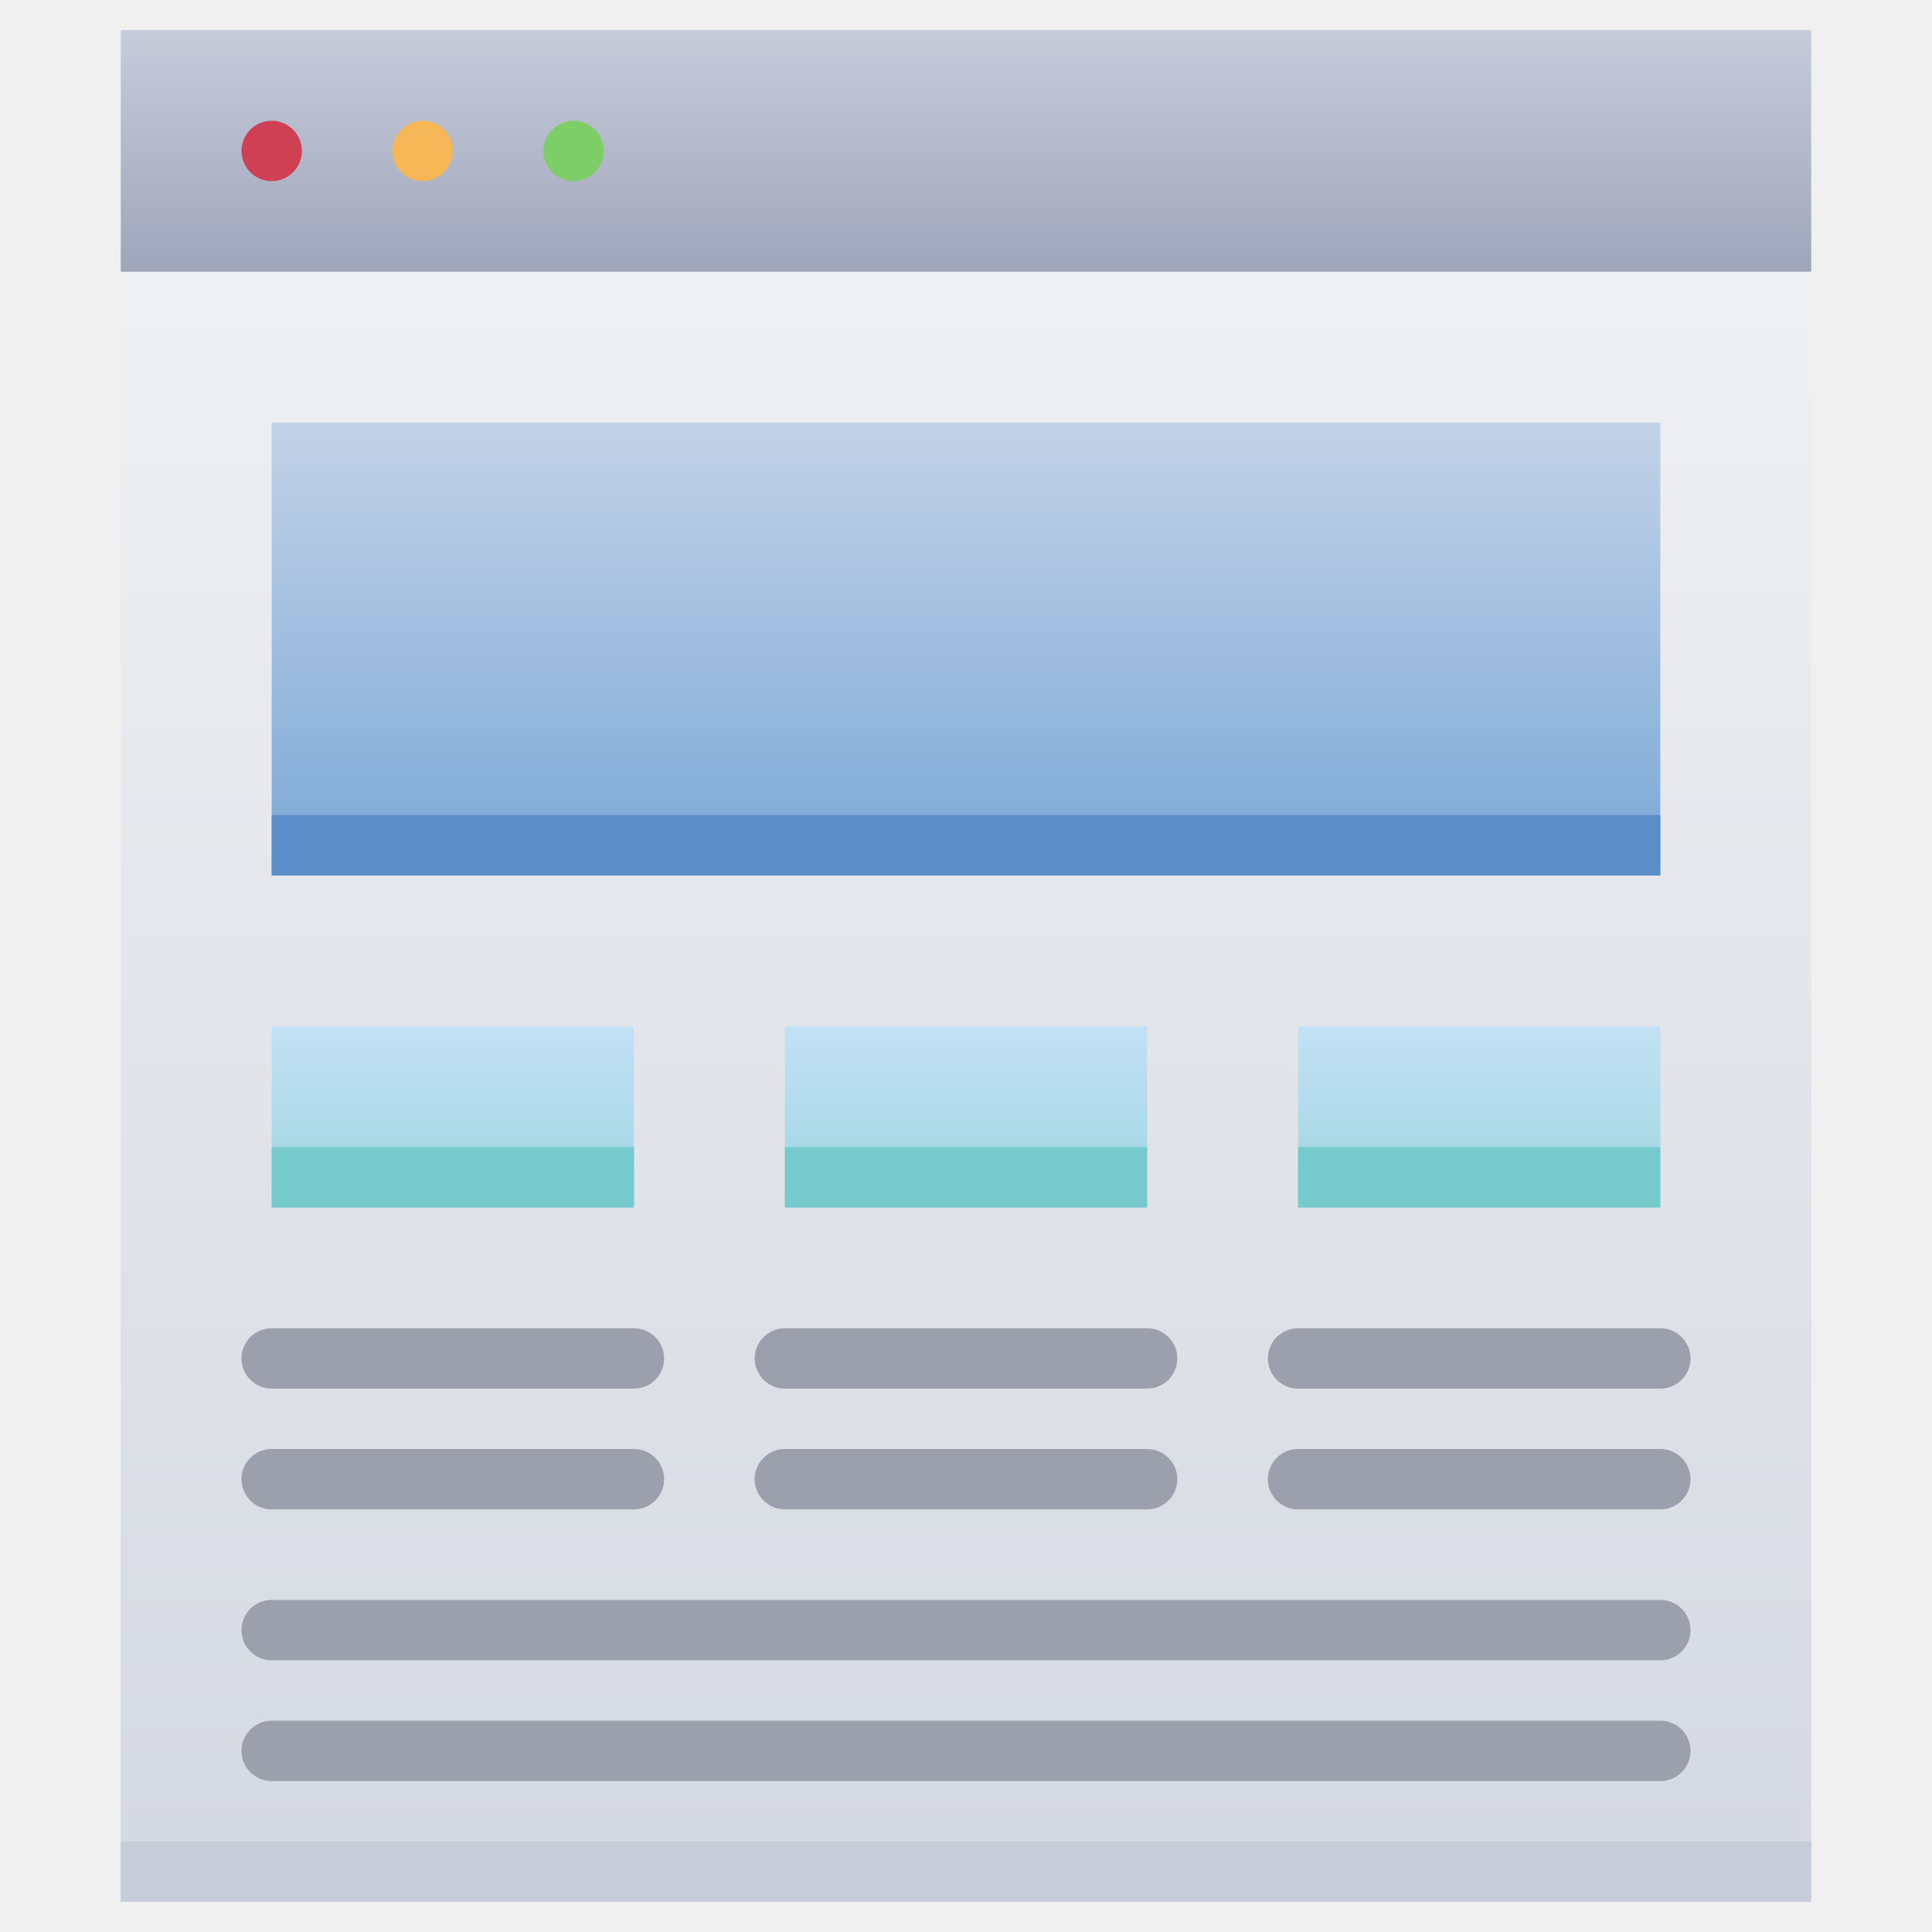
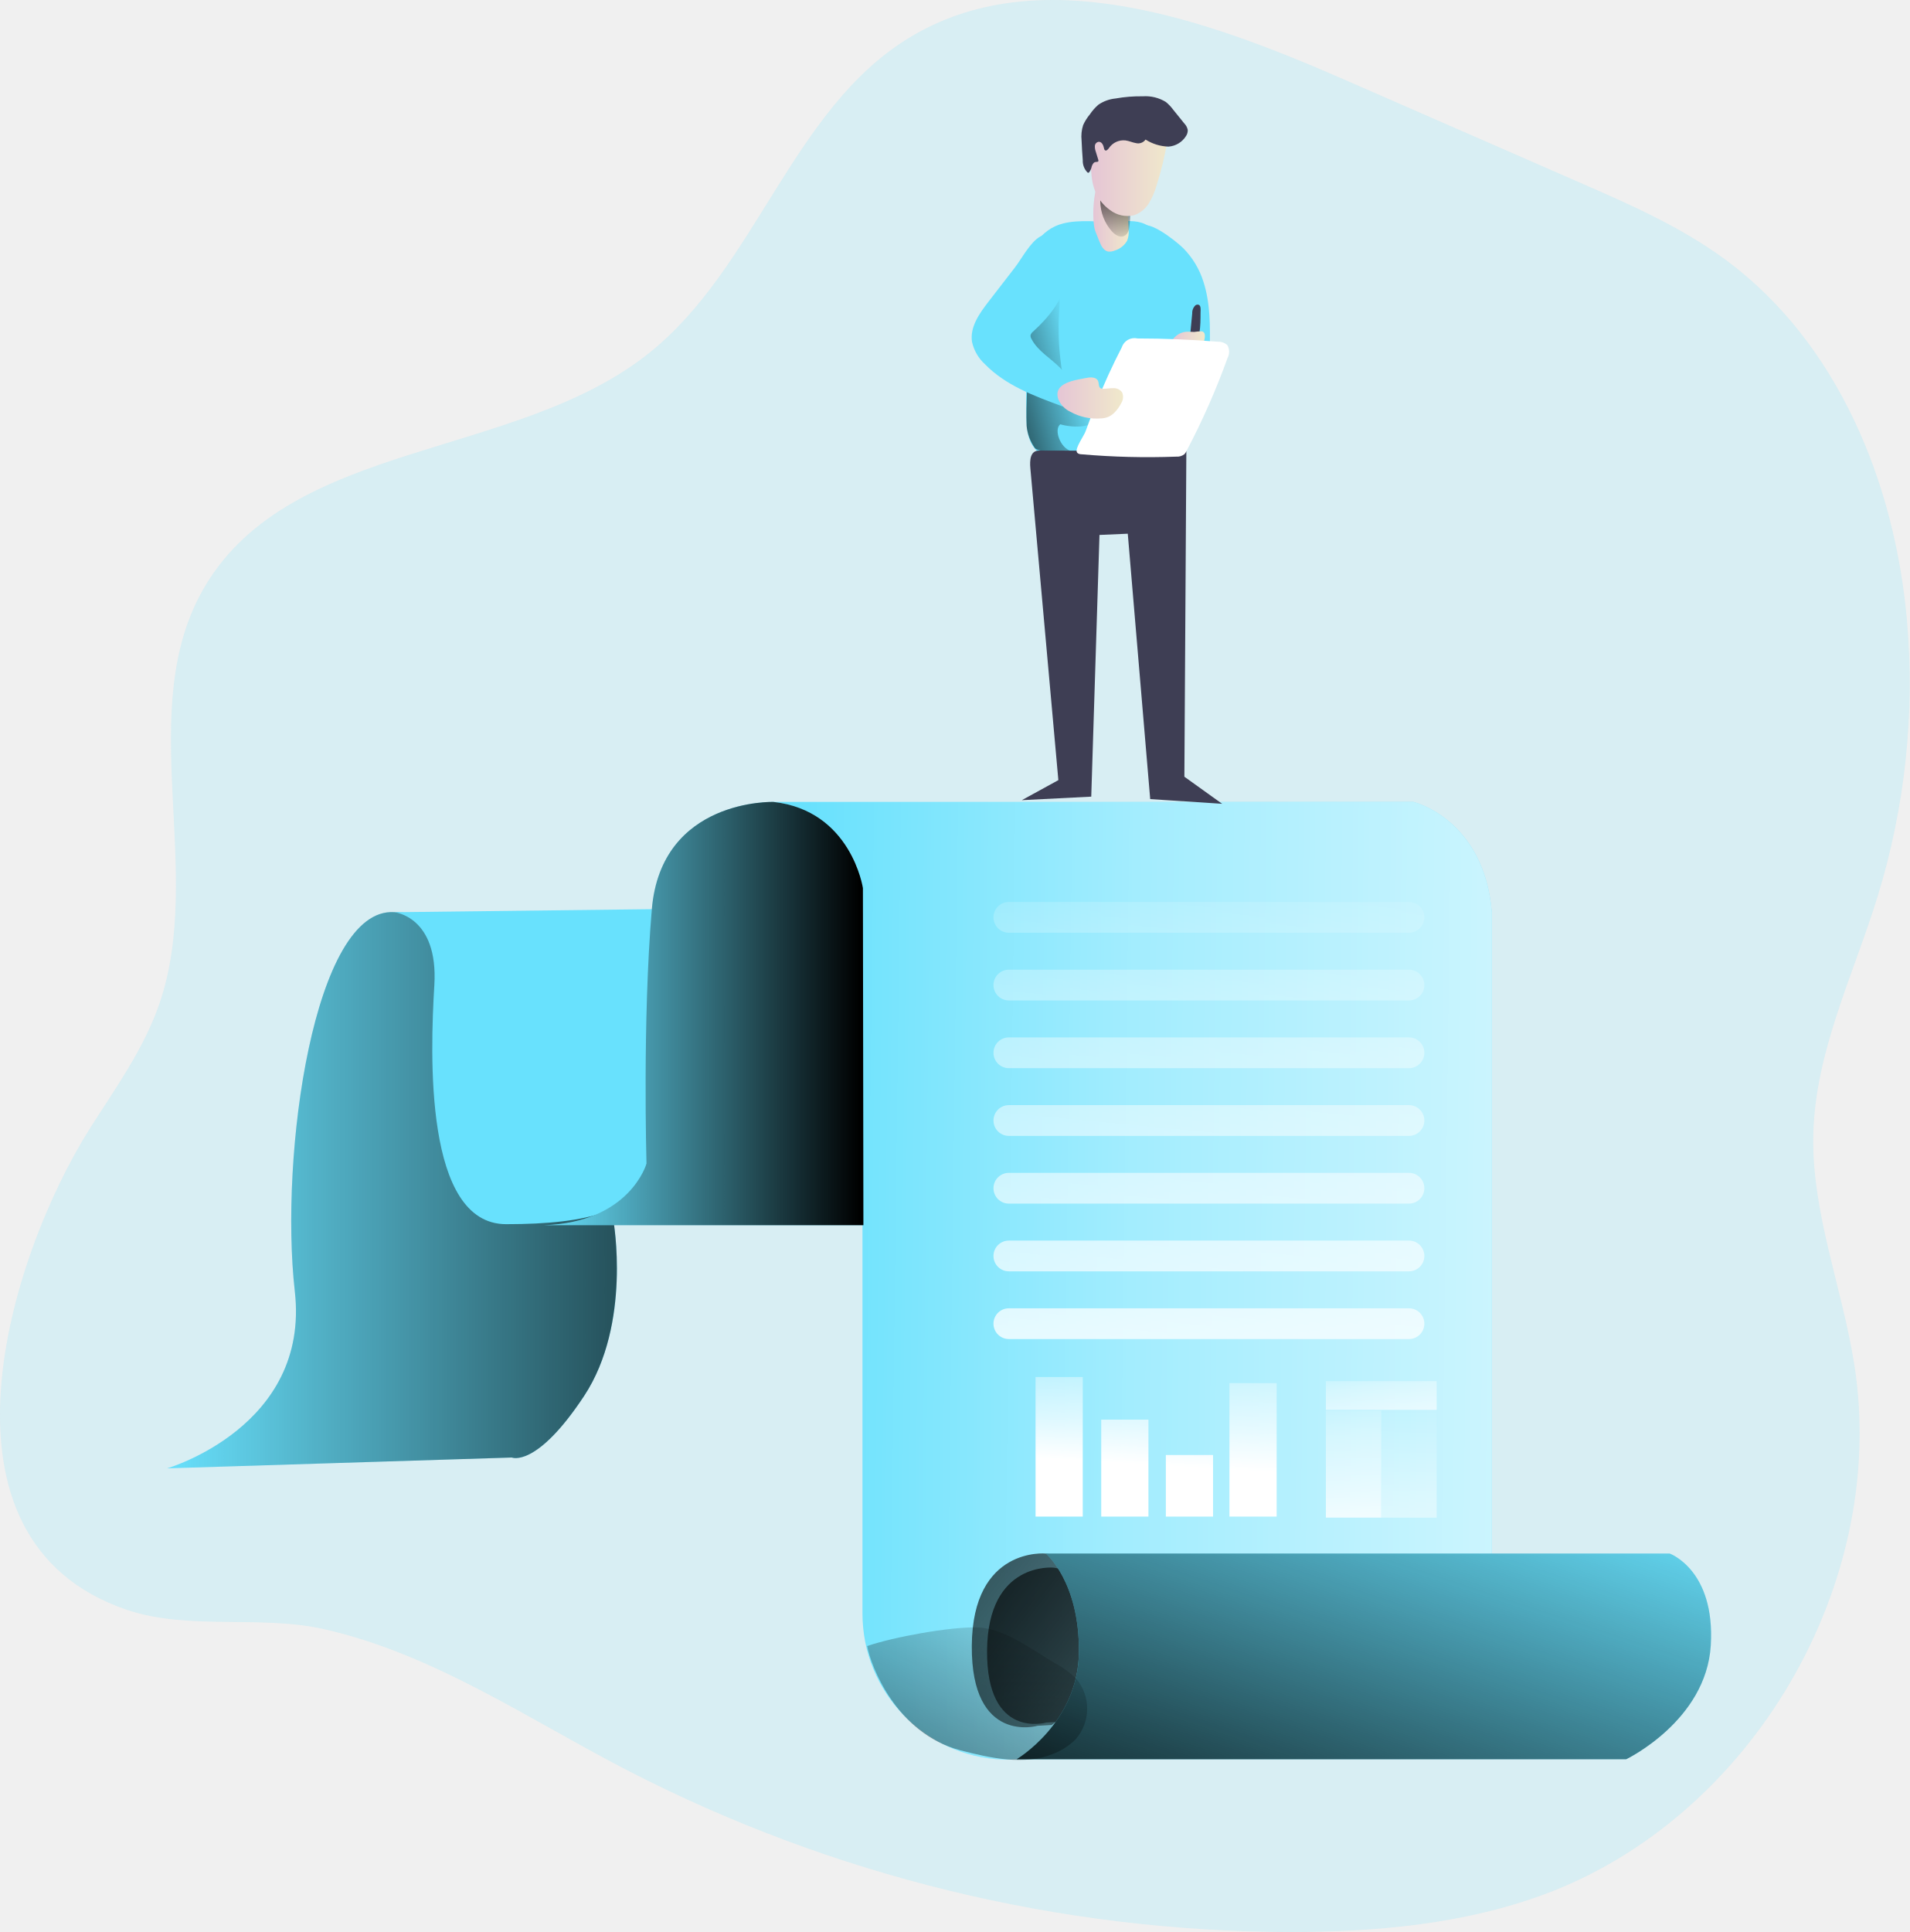
- <svg xmlns="http://www.w3.org/2000/svg" xmlns:xlink="http://www.w3.org/1999/xlink" viewBox="0 0 64 64">
+ <svg xmlns="http://www.w3.org/2000/svg" xmlns:xlink="http://www.w3.org/1999/xlink" id="Layer_1" data-name="Layer 1" viewBox="0 0 357.68 361.74">
  <defs>
-     <style>.cls-1{fill:url(#linear-gradient);}.cls-2{fill:#c7cdd8;}.cls-3{fill:url(#linear-gradient-2);}.cls-4{fill:#cf4055;}.cls-5{fill:#f6b756;}.cls-6{fill:#7ece67;}.cls-7{fill:url(#linear-gradient-3);}.cls-8{fill:#5b8dc9;}.cls-9{fill:#9ca0ad;}.cls-10{fill:url(#linear-gradient-4);}.cls-11{fill:url(#linear-gradient-5);}.cls-12{fill:url(#linear-gradient-6);}.cls-13{fill:#77cacb;}</style>
-     <linearGradient id="linear-gradient" x1="32" y1="63" x2="32" y2="1" gradientUnits="userSpaceOnUse">
-       <stop offset="0" stop-color="#d4d8e1" />
-       <stop offset="1" stop-color="#f3f4f5" />
+     <linearGradient id="linear-gradient" x1="78.6" y1="225.34" x2="211.75" y2="225.34" gradientUnits="userSpaceOnUse">
+       <stop offset="0" stop-opacity="0" />
+       <stop offset="0.99" />
    </linearGradient>
-     <linearGradient id="linear-gradient-2" x1="32" y1="9" x2="32" y2="1" gradientUnits="userSpaceOnUse">
-       <stop offset="0" stop-color="#a0a6ba" />
-       <stop offset="1" stop-color="#c6ccda" />
+     <linearGradient id="linear-gradient-2" x1="192.17" y1="241.25" x2="400.82" y2="243.89" gradientUnits="userSpaceOnUse">
+       <stop offset="0.02" stop-color="#fff" stop-opacity="0" />
+       <stop offset="0.32" stop-color="#fff" stop-opacity="0.39" />
+       <stop offset="0.68" stop-color="#fff" stop-opacity="0.68" />
+       <stop offset="1" stop-color="#fff" />
    </linearGradient>
-     <linearGradient id="linear-gradient-3" x1="32" y1="29" x2="32" y2="14" gradientUnits="userSpaceOnUse">
-       <stop offset="0" stop-color="#7aa8d7" />
-       <stop offset="1" stop-color="#c3d2e7" />
+     <linearGradient id="linear-gradient-3" x1="310.14" y1="364.73" x2="178.09" y2="260.41" xlink:href="#linear-gradient" />
+     <linearGradient id="linear-gradient-4" x1="304.9" y1="360.17" x2="186.08" y2="266.31" xlink:href="#linear-gradient" />
+     <linearGradient id="linear-gradient-5" x1="316.48" y1="269.6" x2="282.15" y2="373.26" xlink:href="#linear-gradient" />
+     <linearGradient id="linear-gradient-6" x1="149.21" y1="192.25" x2="208.96" y2="192.25" xlink:href="#linear-gradient" />
+     <linearGradient id="linear-gradient-7" x1="249.64" y1="70.03" x2="226.14" y2="76.55" xlink:href="#linear-gradient" />
+     <linearGradient id="linear-gradient-8" x1="252.05" y1="42.12" x2="258.67" y2="42.12" gradientUnits="userSpaceOnUse">
+       <stop offset="0" stop-color="#e5c5d5" />
+       <stop offset="0.42" stop-color="#ead4d1" />
+       <stop offset="1" stop-color="#f0e9cb" />
    </linearGradient>
-     <linearGradient id="linear-gradient-4" x1="15" y1="40" x2="15" y2="34" gradientUnits="userSpaceOnUse">
-       <stop offset="0" stop-color="#9dd5df" />
-       <stop offset="1" stop-color="#c3e1f5" />
-     </linearGradient>
-     <linearGradient id="linear-gradient-5" x1="32" x2="32" xlink:href="#linear-gradient-4" />
-     <linearGradient id="linear-gradient-6" x1="49" x2="49" xlink:href="#linear-gradient-4" />
+     <linearGradient id="linear-gradient-9" x1="256.52" y1="48.74" x2="255.75" y2="32.67" xlink:href="#linear-gradient" />
+     <linearGradient id="linear-gradient-10" x1="251.63" y1="33" x2="266.2" y2="33" xlink:href="#linear-gradient-8" />
+     <linearGradient id="linear-gradient-11" x1="266.74" y1="66.05" x2="272.95" y2="66.05" xlink:href="#linear-gradient-8" />
+     <linearGradient id="linear-gradient-12" x1="245.33" y1="76.98" x2="257.63" y2="76.98" xlink:href="#linear-gradient-8" />
+     <linearGradient id="linear-gradient-13" x1="228.22" y1="152.75" x2="215.89" y2="281.73" xlink:href="#linear-gradient-2" />
+     <linearGradient id="linear-gradient-14" x1="229.42" y1="152.87" x2="217.09" y2="281.84" xlink:href="#linear-gradient-2" />
+     <linearGradient id="linear-gradient-15" x1="230.62" y1="152.98" x2="218.29" y2="281.96" xlink:href="#linear-gradient-2" />
+     <linearGradient id="linear-gradient-16" x1="231.82" y1="153.1" x2="219.49" y2="282.07" xlink:href="#linear-gradient-2" />
+     <linearGradient id="linear-gradient-17" x1="233.02" y1="153.21" x2="220.69" y2="282.19" xlink:href="#linear-gradient-2" />
+     <linearGradient id="linear-gradient-18" x1="234.22" y1="153.33" x2="221.9" y2="282.3" xlink:href="#linear-gradient-2" />
+     <linearGradient id="linear-gradient-19" x1="235.42" y1="153.44" x2="223.1" y2="282.42" xlink:href="#linear-gradient-2" />
+     <linearGradient id="linear-gradient-20" x1="199.67" y1="249.32" x2="198.21" y2="273.24" xlink:href="#linear-gradient-2" />
+     <linearGradient id="linear-gradient-21" x1="212.17" y1="250.09" x2="210.7" y2="274.01" xlink:href="#linear-gradient-2" />
+     <linearGradient id="linear-gradient-22" x1="235.88" y1="251.55" x2="234.42" y2="275.46" xlink:href="#linear-gradient-2" />
+     <linearGradient id="linear-gradient-23" x1="224.43" y1="250.84" x2="222.96" y2="274.76" xlink:href="#linear-gradient-2" />
+     <linearGradient id="linear-gradient-24" x1="253.35" y1="257.97" x2="253.64" y2="290.84" xlink:href="#linear-gradient-2" />
+     <linearGradient id="linear-gradient-25" x1="263.83" y1="261.76" x2="263.98" y2="318.25" xlink:href="#linear-gradient-2" />
+     <linearGradient id="linear-gradient-26" x1="258.13" y1="253.92" x2="259.45" y2="271.67" xlink:href="#linear-gradient-2" />
+     <linearGradient id="linear-gradient-27" x1="240.09" y1="296.3" x2="197.24" y2="389.26" xlink:href="#linear-gradient" />
  </defs>
-   <g id="Website">
-     <path class="cls-1" d="M60,63V1H4V63Z" />
-     <path class="cls-2" d="M60,63V61H4v2Z" />
-     <rect class="cls-3" x="4" y="1" width="56" height="8" />
-     <path class="cls-4" d="M10,5A1,1,0,0,1,8,5,1,1,0,0,1,10,5Z" />
-     <path class="cls-5" d="M15,5a1,1,0,0,1-2,0A1,1,0,0,1,15,5Z" />
-     <path class="cls-6" d="M20,5a1,1,0,0,1-2,0A1,1,0,0,1,20,5Z" />
-     <rect class="cls-7" x="9" y="14" width="46" height="15" />
-     <rect class="cls-8" x="9" y="27" width="46" height="2" />
-     <path class="cls-9" d="M21,46H9a1,1,0,0,1,0-2H21A1,1,0,0,1,21,46Z" />
-     <path class="cls-9" d="M21,50H9a1,1,0,0,1,0-2H21A1,1,0,0,1,21,50Z" />
-     <path class="cls-9" d="M38,46H26a1,1,0,0,1,0-2H38A1,1,0,0,1,38,46Z" />
-     <path class="cls-9" d="M38,50H26a1,1,0,0,1,0-2H38A1,1,0,0,1,38,50Z" />
-     <path class="cls-9" d="M55,46H43a1,1,0,0,1,0-2H55A1,1,0,0,1,55,46Z" />
-     <path class="cls-9" d="M55,50H43a1,1,0,0,1,0-2H55A1,1,0,0,1,55,50Z" />
-     <path class="cls-9" d="M55,59H9a1,1,0,0,1,0-2H55A1,1,0,0,1,55,59Z" />
-     <path class="cls-9" d="M55,55H9a1,1,0,0,1,0-2H55A1,1,0,0,1,55,55Z" />
-     <rect class="cls-10" x="9" y="34" width="12" height="6" />
-     <rect class="cls-11" x="26" y="34" width="12" height="6" />
-     <rect class="cls-12" x="43" y="34" width="12" height="6" />
-     <rect class="cls-13" x="9" y="38" width="12" height="2" />
-     <rect class="cls-13" x="26" y="38" width="12" height="2" />
-     <rect class="cls-13" x="43" y="38" width="12" height="2" />
-   </g>
+   <path d="M164.9,334a272.16,272.16,0,0,0,124,30.22c16.08,0,32.39-1.45,47.48-7,38.92-14.37,64.6-58.1,58.21-99.09-2.26-14.54-8.07-28.64-7.7-43.35.39-15.48,7.55-29.84,12.1-44.63a135.47,135.47,0,0,0,5.45-51.37c-2.25-25.9-13-52.18-33.94-67.63-8.41-6.22-18.09-10.45-27.68-14.63L298.73,17.24c-26-11.34-57.09-22.44-81.27-7.62-21.91,13.43-28.55,43-48.64,59C143.88,88.52,102,84.81,85.71,112.23c-13.58,22.88.14,53.24-8.61,78.36-2.92,8.37-8.18,15.66-12.93,23.14C48.83,238,32.63,290.85,71.08,303.9c11.41,3.87,25,.94,36.84,3.6C128.5,312.12,146.41,324.46,164.9,334Z" transform="translate(-47.31 -2.48)" fill="#68e1fd" opacity="0.18" style="isolation:isolate" />
+   <path d="M78.6,277.41s26.81-7.78,23.92-33.14,3.56-72,18.64-71,90.59,0,90.59,0V231H162.18s3.46,19.3-5.48,32.85-13.54,11.53-13.54,11.53Z" transform="translate(-47.31 -2.48)" fill="#68e1fd" />
+   <path d="M78.6,277.41s26.81-7.78,23.92-33.14,3.56-72,18.64-71,90.59,0,90.59,0V231H162.18s3.46,19.3-5.48,32.85-13.54,11.53-13.54,11.53Z" transform="translate(-47.31 -2.48)" fill="url(#linear-gradient)" />
+   <path d="M192.15,152.63H312s13.25,3.17,14.69,20.75V330.44l-89.05,1.44a21,21,0,0,1-2.56.05,27.36,27.36,0,0,1-26.25-27.43V168.77S207.14,154.65,192.15,152.63Z" transform="translate(-47.31 -2.48)" fill="#68e1fd" />
+   <path d="M192.15,152.63H312s13.25,3.17,14.69,20.75V330.44l-89.05,1.44a20.78,20.78,0,0,1-3.12,0,27.31,27.31,0,0,1-25.69-27.37V168.77S207.14,154.65,192.15,152.63Z" transform="translate(-47.31 -2.48)" fill="url(#linear-gradient-2)" />
+   <path d="M243.16,293.36S229.44,292,229.3,310.61s12.32,15,12.32,15l2.64-.15s16.58-11.44,7.63-24.06C251.89,301.37,248.22,294,243.16,293.36Z" transform="translate(-47.31 -2.48)" fill="url(#linear-gradient-3)" />
+   <path d="M244.63,296s-12.34-1.25-12.47,15.52S243.25,325,243.25,325l2.37-.13s14.92-10.3,6.87-21.66C252.49,303.16,249.18,296.54,244.63,296Z" transform="translate(-47.31 -2.48)" fill="url(#linear-gradient-4)" />
+   <path d="M243.16,293.36H360s8.55,3.07,7.69,17.2-15.85,21.32-15.85,21.32H237.68s11.53-6.77,11.68-20S243.16,293.36,243.16,293.36Z" transform="translate(-47.31 -2.48)" fill="#68e1fd" />
+   <path d="M243.16,293.36H360s8.55,3.07,7.69,17.2-15.85,21.32-15.85,21.32H237.68s11.53-6.77,11.68-20S243.16,293.36,243.16,293.36Z" transform="translate(-47.31 -2.48)" fill="url(#linear-gradient-5)" />
+   <path d="M121.16,173.28s8.26.77,7.49,13.64-1.92,44.77,13.45,44.77,25.75-2.5,26.32-11.34,1-47.64,1-47.64Z" transform="translate(-47.31 -2.48)" fill="#68e1fd" />
+   <path d="M192.15,152.63s-21-.67-22.77,20.08-1,47.64-1,47.64-3.07,11-19.21,11.53H209l-.09-63.11S206.75,154.26,192.15,152.63Z" transform="translate(-47.31 -2.48)" fill="#68e1fd" />
+   <path d="M192.15,152.63s-21-.67-22.77,20.08-1,47.64-1,47.64-3.07,11-19.21,11.53H209l-.09-63.11S206.75,154.26,192.15,152.63Z" transform="translate(-47.31 -2.48)" fill="url(#linear-gradient-6)" />
+   <path d="M246.37,44.33c-4.09,1-6.75,5.16-7.53,9.3s-.09,8.39.27,12.59c.38,4.51.36,9,.39,13.57,0,2,.05,4.15,1.06,5.91,1.28,2.22,3.83,3.38,6.32,4,4.11,1,8.39.82,12.61.64,1.65-.07,3.43-.19,4.67-1.27a6.24,6.24,0,0,0,1.73-3.26A44.32,44.32,0,0,0,267,76.16l.72-15.83c.26-5.64.06-13.13-6-15.9-1.73-.79-3.63-.53-5.47-.46C253.08,44.09,249.53,43.52,246.37,44.33Z" transform="translate(-47.31 -2.48)" fill="#68e1fd" />
+   <path d="M245.87,81.92c-1.25,1,0,4.44,2,5,1.22.33-6,.47-6.76-.55a8.71,8.71,0,0,1-1.54-4.08c-.18-4.47.31-9,.13-13.52a17.61,17.61,0,0,1,.43-5.89c.89-2.93,3.21-5.19,4.46-8,1.37,1.63,1.19,4,1.06,6.14A50.2,50.2,0,0,0,246,70.6a8.86,8.86,0,0,0,.71,2.82c1.25,2.57,5,3.21,5.76,6C253.43,83,247.93,82.55,245.87,81.92Z" transform="translate(-47.31 -2.48)" fill="url(#linear-gradient-7)" />
+   <path d="M252.44,45.79l.76,1.91c.32.8.77,1.7,1.61,1.88a2.47,2.47,0,0,0,1.28-.2,4,4,0,0,0,2.3-1.83,4.35,4.35,0,0,0,.28-2c-.08-2.42-.33-11.39-3.88-10.94C251.94,35,251.63,43.77,252.44,45.79Z" transform="translate(-47.31 -2.48)" fill="url(#linear-gradient-8)" />
+   <path d="M255.56,45.83c.59.64,1.5,1.21,2.28.83s.92-1.24,1-2,.13-1.52.14-2.28a1.64,1.64,0,0,0-1.09-1.75c-.87-.55-4.46-2.87-4.53-.46A8.61,8.61,0,0,0,255.56,45.83Z" transform="translate(-47.31 -2.48)" fill="url(#linear-gradient-9)" />
+   <path d="M265.9,29a61,61,0,0,1-2,8.21,13.48,13.48,0,0,1-1.45,3.35,5.27,5.27,0,0,1-2.8,2.23,5.36,5.36,0,0,1-4.49-1,7.92,7.92,0,0,1-2.68-3.3,10.9,10.9,0,0,1-.77-3.28,15.41,15.41,0,0,1,1.5-8.62A7.17,7.17,0,0,1,255,24.28a6.57,6.57,0,0,1,5.2-1.15,16,16,0,0,1,5.08,2C266.68,25.93,266.13,27.69,265.9,29Z" transform="translate(-47.31 -2.48)" fill="url(#linear-gradient-10)" />
+   <path d="M265.64,21.57A8,8,0,0,1,267,23l2.1,2.6a2.43,2.43,0,0,1,.64,1.2,1.9,1.9,0,0,1-.31,1.13,4.22,4.22,0,0,1-3.29,2,8.43,8.43,0,0,1-4.3-1.32,1.69,1.69,0,0,1-1.78.67c-.67-.11-1.29-.42-2-.51A3.3,3.3,0,0,0,255,30.18c-.19.28-.52.64-.78.42a.5.5,0,0,1-.16-.35c-.11-.56-.4-1.25-1-1.22a.83.83,0,0,0-.71.74,2.68,2.68,0,0,0,.16,1.08l.49,1.59a.41.41,0,0,1,0,.19c0,.17-.29.16-.47.18-.4,0-.65.45-.77.83a2.74,2.74,0,0,1-.48,1.1.32.32,0,0,1-.16.09.33.33,0,0,1-.18-.08,3.11,3.11,0,0,1-.86-2.29c-.1-1.22-.17-2.45-.22-3.68a6.92,6.92,0,0,1,.29-2.87,8.58,8.58,0,0,1,1.25-2A9,9,0,0,1,253,22.09a6.85,6.85,0,0,1,3.22-1.17,26.56,26.56,0,0,1,5.11-.41A7.31,7.31,0,0,1,265.64,21.57Z" transform="translate(-47.31 -2.48)" fill="#3e3e54" />
+   <path d="M272.69,55.27c1.29,4,1.25,8.33,1.18,12.56a29,29,0,0,1-.34,4.66,8.38,8.38,0,0,1-1.47,3.61,4.68,4.68,0,0,1-3.3,1.91,2.78,2.78,0,0,1-1.55-.33c-1.21-.71-1.39-2.35-1.44-3.75l-.58-16.46c-.09-2.51-4.68-9.52-4.24-12,.48-2.69,6.51,2.06,7.95,3.48A15.56,15.56,0,0,1,272.69,55.27Z" transform="translate(-47.31 -2.48)" fill="#68e1fd" />
+   <path d="M272.15,60.56c0-.37,0-.83-.33-1a.65.65,0,0,0-.63.08,1.93,1.93,0,0,0-.61,1.5c-.11,1.19-.23,2.38-.34,3.57-.06.7-.47,1.94.6,1.76C272.39,66.21,272.07,61.72,272.15,60.56Z" transform="translate(-47.31 -2.48)" fill="#3e3e54" />
+   <path d="M269.38,64.6a3.46,3.46,0,0,0-2.56,1.63.84.84,0,0,0-.08.2.42.42,0,0,0,.08.26,1.81,1.81,0,0,0,1.36.67,18.94,18.94,0,0,0,3.45.24,1.2,1.2,0,0,0,.68-.16,1.13,1.13,0,0,0,.35-.61c.22-.72.65-2.12-.29-2.32a10.62,10.62,0,0,0-1.45.12A13.15,13.15,0,0,0,269.38,64.6Z" transform="translate(-47.31 -2.48)" fill="url(#linear-gradient-11)" />
+   <path d="M232.4,59c-1.7,2.2-3.49,4.75-3.06,7.49a8,8,0,0,0,2.43,4.19c3.81,3.91,9.1,5.9,14.22,7.78a1.13,1.13,0,0,0,.7.11,1.07,1.07,0,0,0,.51-.36c1.66-1.95.46-5-1.35-6.85s-4.2-3.14-5.37-5.42a1.14,1.14,0,0,1-.18-.69,1.36,1.36,0,0,1,.48-.69c2.85-2.59,5.46-5.74,6.19-9.52.47-2.46-.93-10.51-4.86-8.27-1.89,1.07-3.4,4.06-4.71,5.76Z" transform="translate(-47.31 -2.48)" fill="#68e1fd" />
+   <path d="M240.27,90.2l5.24,58.35-6.84,3.75,13-.66,1.54-49,5.3-.23,4.2,49.69,13.47.88-7.07-5.07.37-61-27.59-.07C240.27,86.86,240.12,88.56,240.27,90.2Z" transform="translate(-47.31 -2.48)" fill="#3e3e54" />
+   <path d="M257.41,67.47a2.47,2.47,0,0,1,2.88-1.62q7.54,0,15.08.61a2.54,2.54,0,0,1,1.78.63,2.5,2.5,0,0,1,.05,2.41,137,137,0,0,1-7.69,17.42,2.08,2.08,0,0,1-.4.61,2.21,2.21,0,0,1-1.53.45,143.55,143.55,0,0,1-17.72-.44c-.34,0-.75-.1-.89-.42-.33-.75,1.3-3,1.62-3.84.66-1.74,1.28-3.5,2-5.23C254,74.46,255.63,70.92,257.41,67.47Z" transform="translate(-47.31 -2.48)" fill="#fff" />
+   <path d="M250.78,73.24c.8-.17,1.85-.17,2.17.58.19.45.05,1.08.46,1.35a.92.92,0,0,0,.52.11c.64,0,1.27-.15,1.9-.12a1.89,1.89,0,0,1,1.63.81,2.15,2.15,0,0,1-.18,2,6.73,6.73,0,0,1-1.13,1.62,3.93,3.93,0,0,1-1.25.93,4,4,0,0,1-1.38.3,10.16,10.16,0,0,1-5.74-1.23,4.54,4.54,0,0,1-2.27-2.34C244.41,74.1,248.79,73.64,250.78,73.24Z" transform="translate(-47.31 -2.48)" fill="url(#linear-gradient-12)" />
+   <rect x="186.05" y="168.88" width="80.69" height="5.76" rx="2.88" fill="url(#linear-gradient-13)" />
+   <rect x="186.05" y="181.56" width="80.69" height="5.76" rx="2.88" fill="url(#linear-gradient-14)" />
+   <rect x="186.05" y="194.24" width="80.69" height="5.76" rx="2.88" fill="url(#linear-gradient-15)" />
+   <rect x="186.05" y="206.92" width="80.69" height="5.76" rx="2.88" fill="url(#linear-gradient-16)" />
+   <rect x="186.05" y="219.6" width="80.69" height="5.76" rx="2.88" fill="url(#linear-gradient-17)" />
+   <rect x="186.05" y="232.28" width="80.69" height="5.76" rx="2.88" fill="url(#linear-gradient-18)" />
+   <rect x="186.05" y="244.96" width="80.69" height="5.76" rx="2.88" fill="url(#linear-gradient-19)" />
+   <rect x="193.93" y="257.83" width="8.84" height="26.13" fill="url(#linear-gradient-20)" />
+   <rect x="206.23" y="265.81" width="8.84" height="18.15" fill="url(#linear-gradient-21)" />
+   <rect x="230.24" y="258.97" width="8.84" height="24.99" fill="url(#linear-gradient-22)" />
+   <rect x="218.33" y="272.43" width="8.84" height="11.53" fill="url(#linear-gradient-23)" />
+   <rect x="248.3" y="264.11" width="10.37" height="20.04" fill="url(#linear-gradient-24)" />
+   <rect x="258.68" y="264.16" width="10.37" height="20" fill="url(#linear-gradient-25)" />
+   <rect x="248.3" y="258.6" width="20.75" height="5.38" fill="url(#linear-gradient-26)" />
+   <path d="M209.71,310.68c.63,3.63,5.43,16.37,17.46,19.52,5.54,1.45,12,2.86,17.3.69a12.21,12.21,0,0,0,4.24-2.71,8.68,8.68,0,0,0,.15-11.37,16.39,16.39,0,0,0-4-2.93c-4.26-2.49-9.46-6.57-14.59-6.69S214.57,309,209.71,310.68Z" transform="translate(-47.31 -2.48)" fill="url(#linear-gradient-27)" />
</svg>
